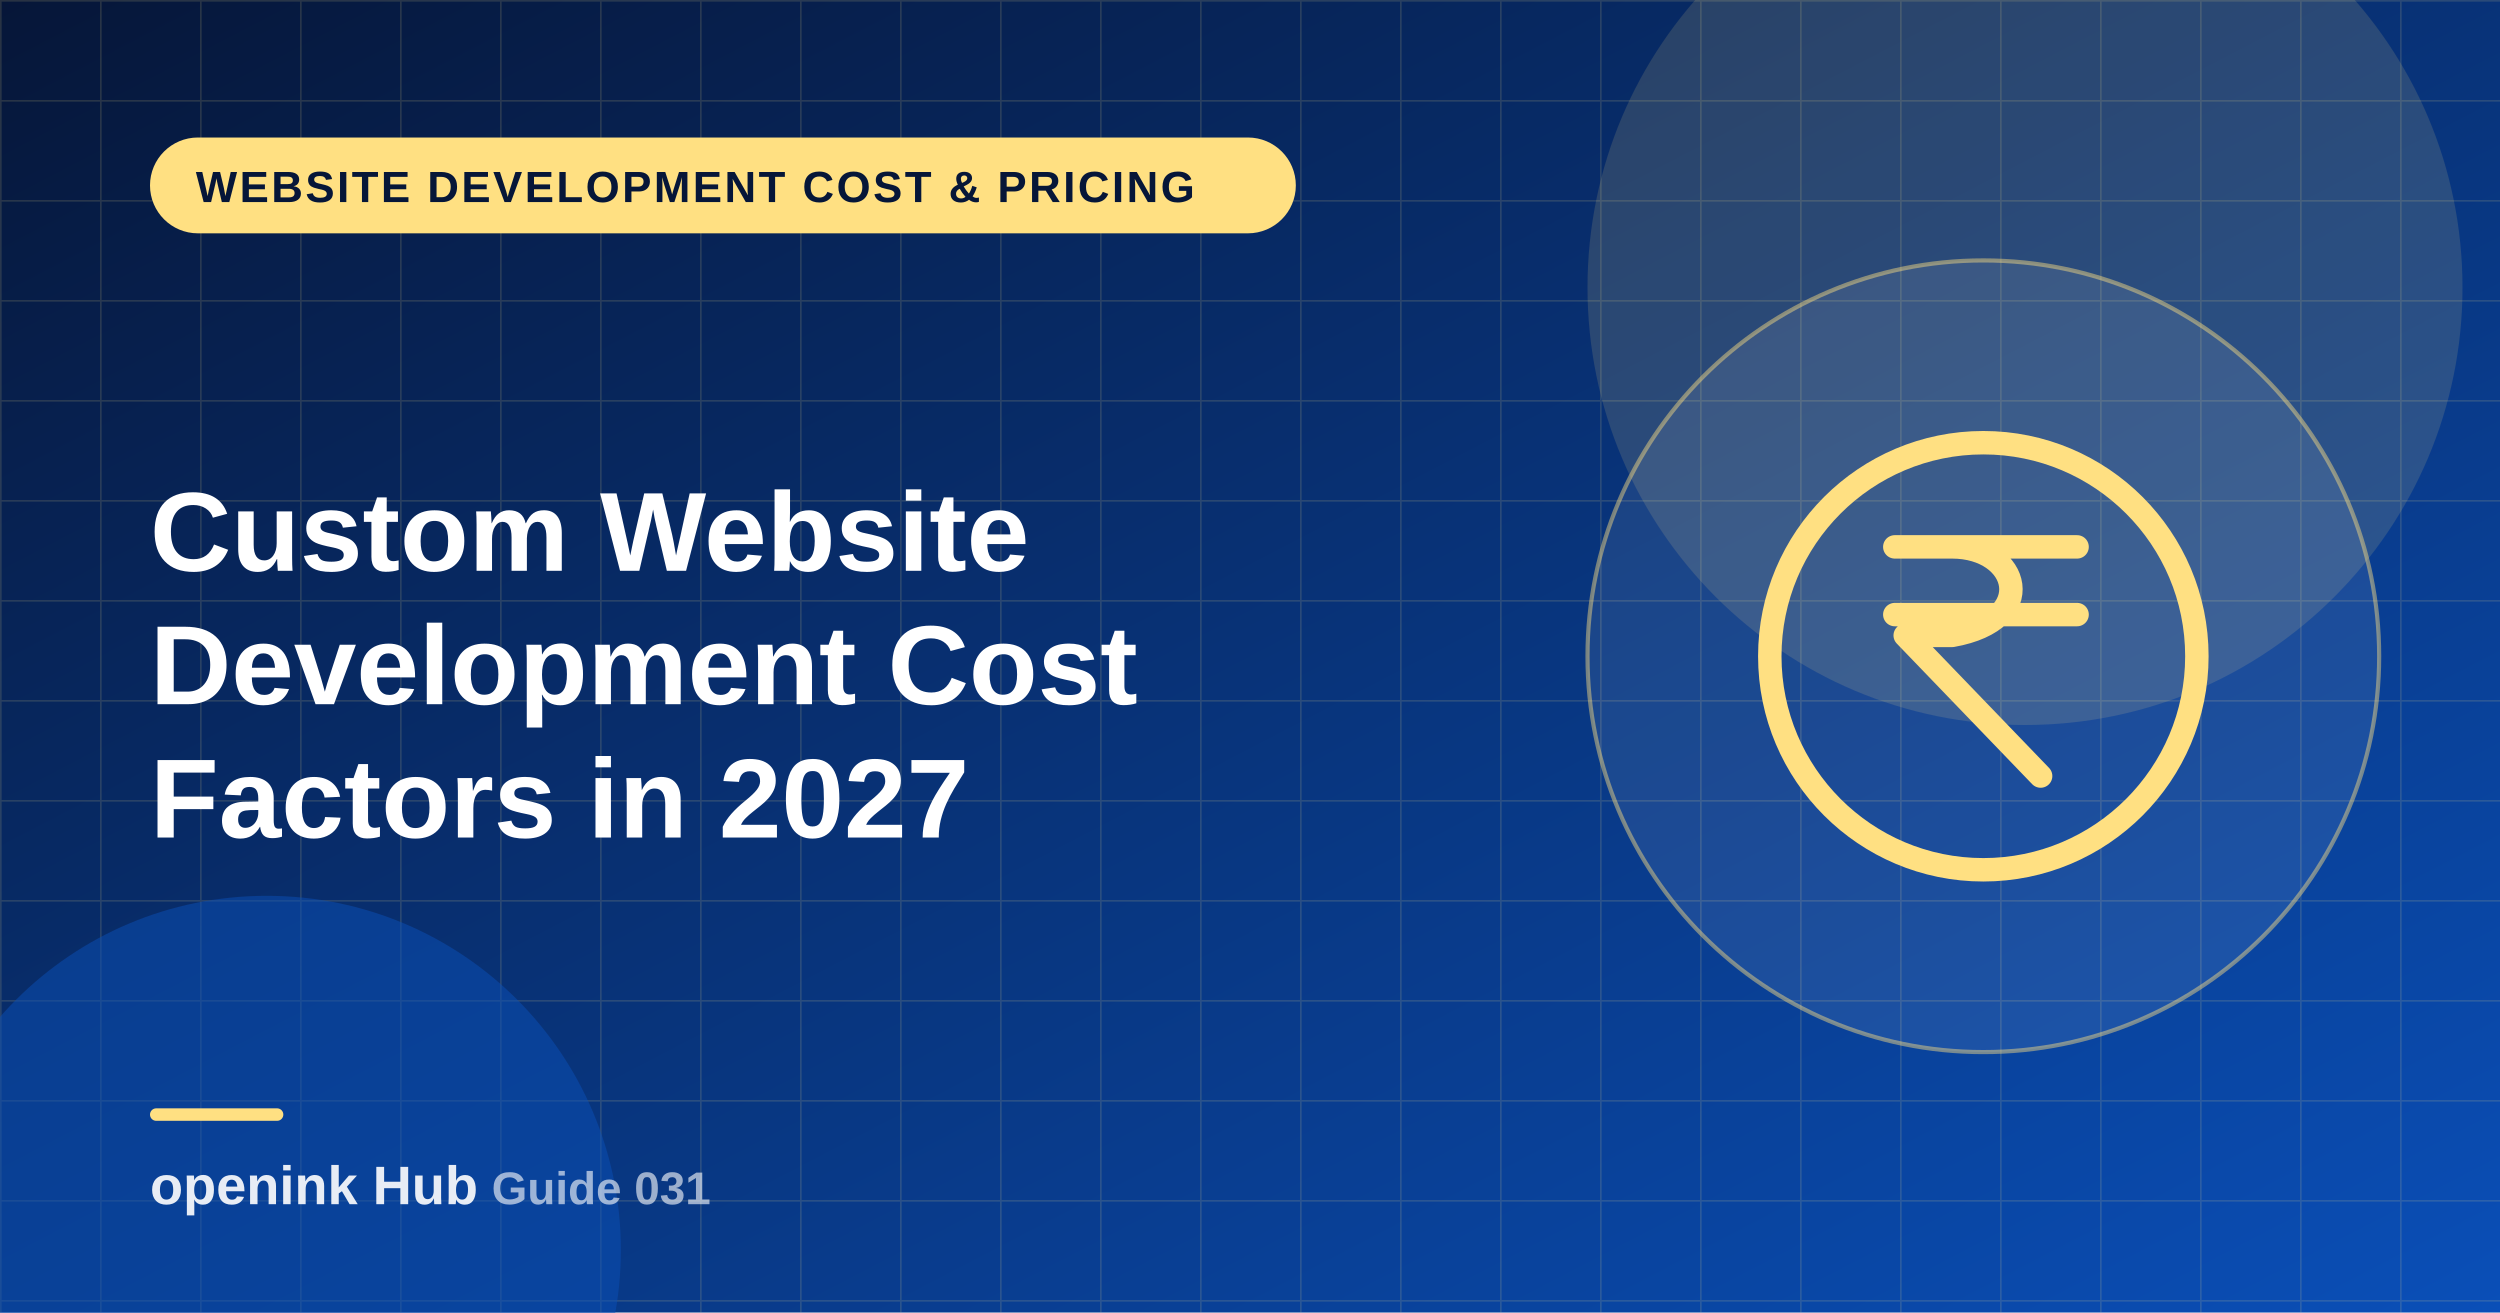
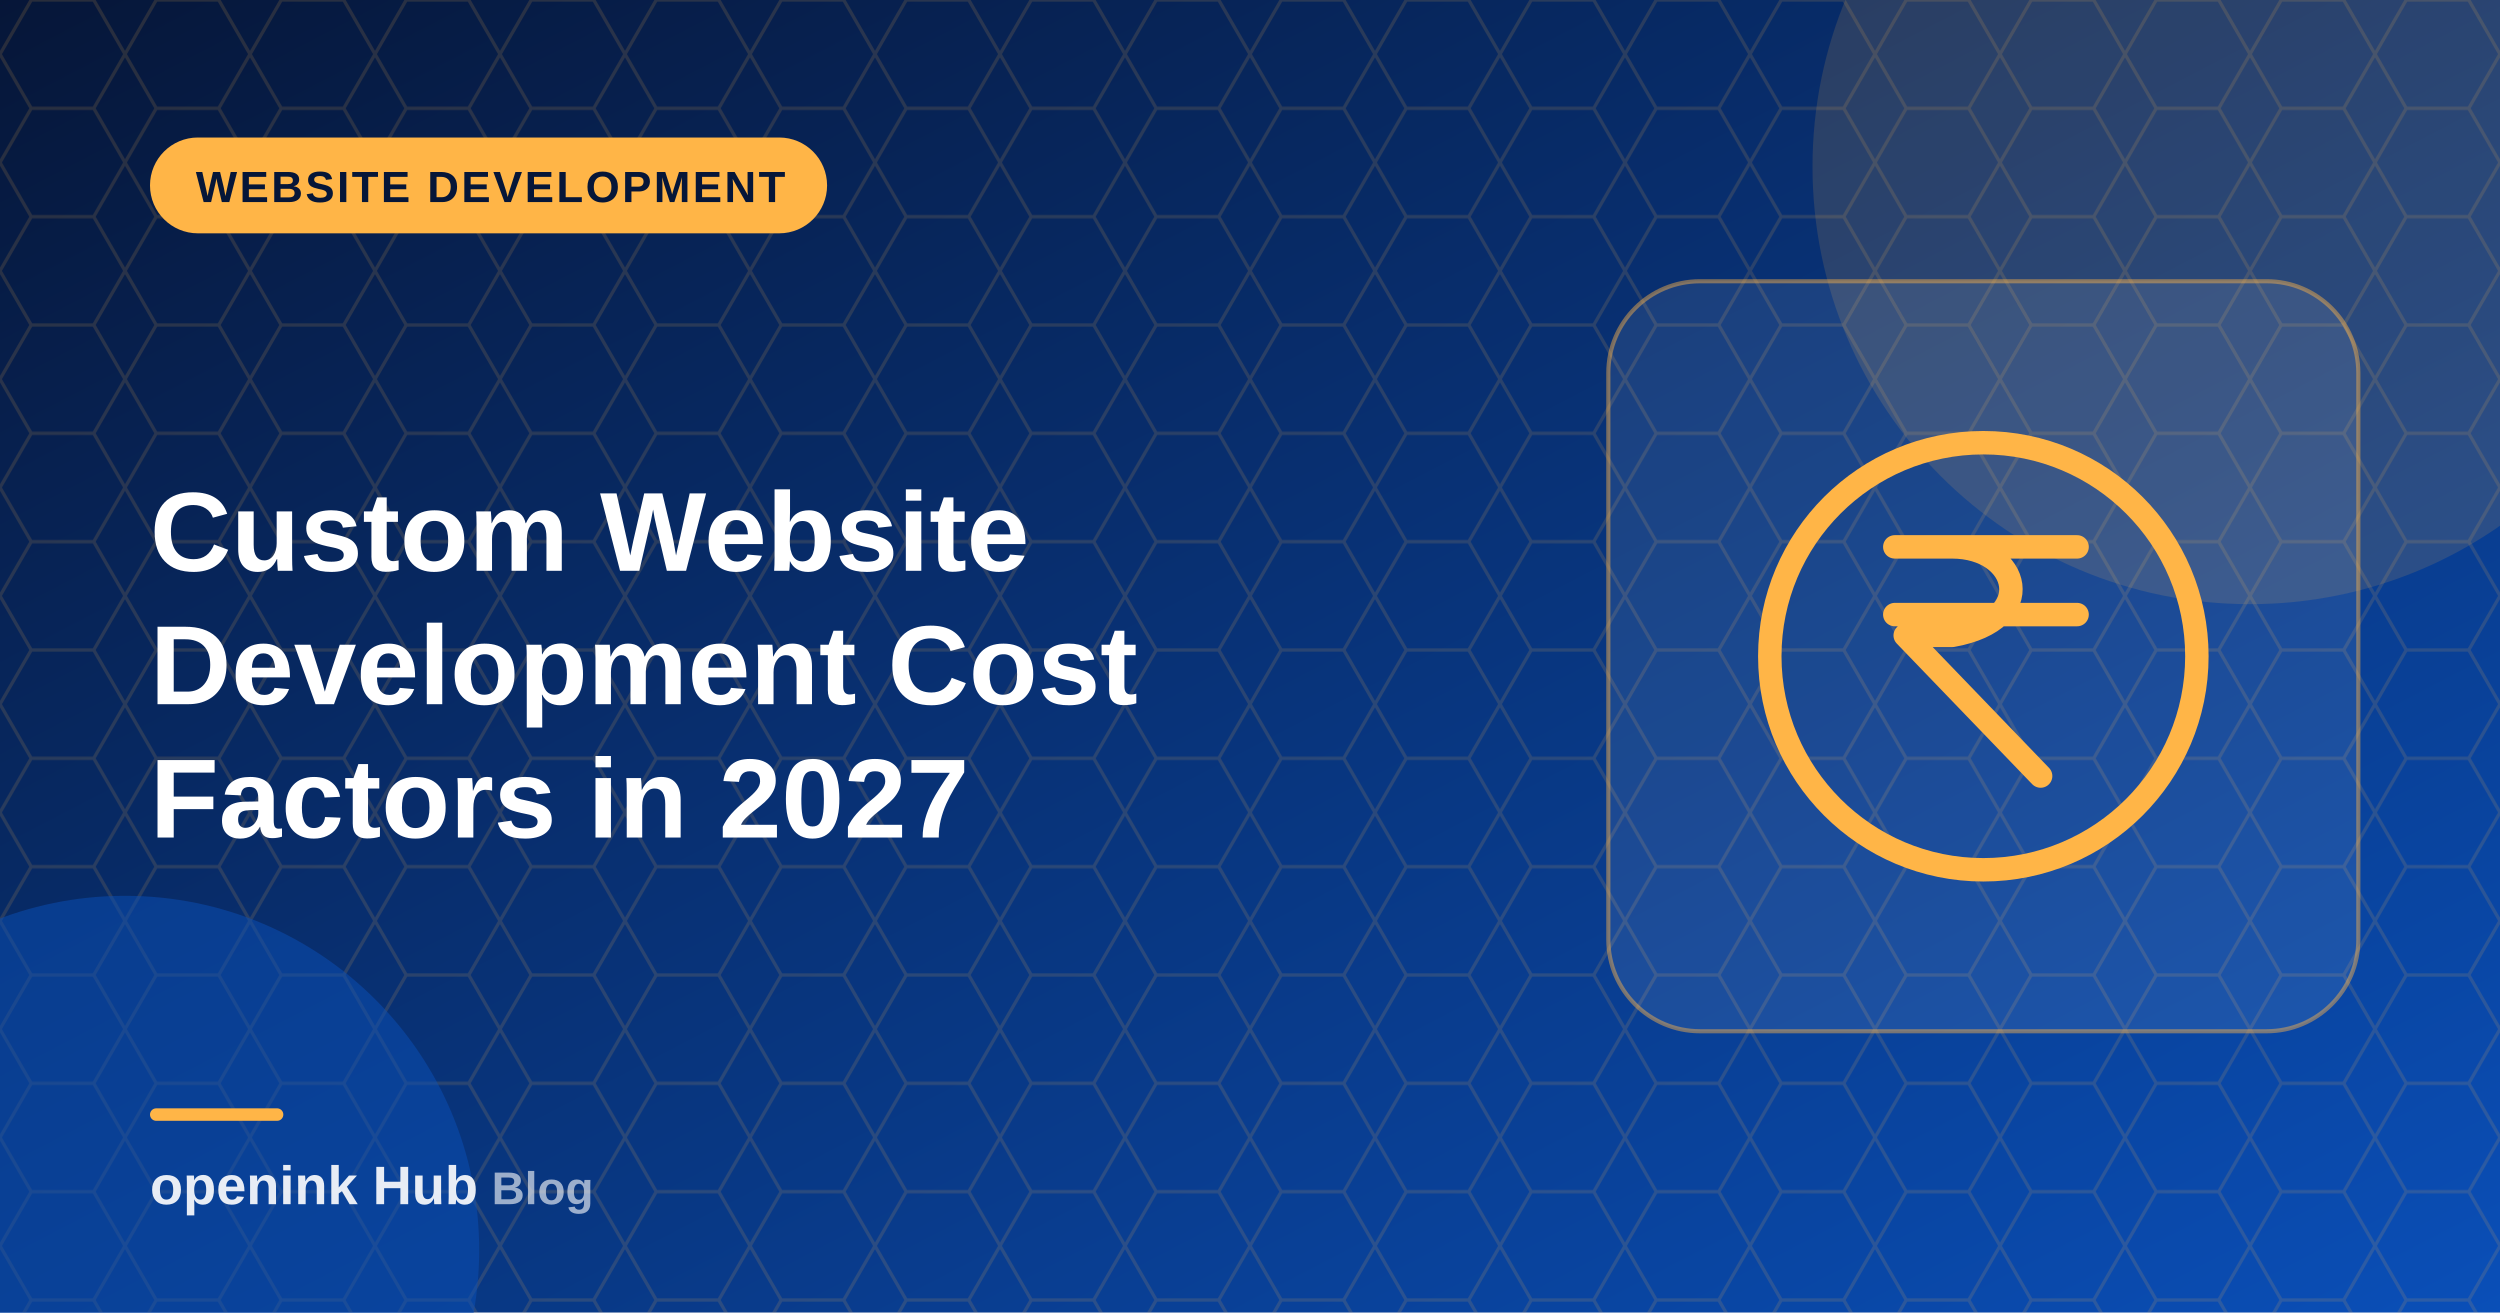
<svg xmlns="http://www.w3.org/2000/svg" width="1200" height="630" viewBox="0 0 1200 630" role="img" aria-label="Custom Website Development Cost Factors in 2027">
  <defs>
    <linearGradient id="g" x1="0" y1="0" x2="1" y2="1">
      <stop offset="0" stop-color="#061638" />
      <stop offset="1" stop-color="#0a4fb8" />
    </linearGradient>
-     <pattern id="p" width="48" height="48" patternUnits="userSpaceOnUse">
-       <path d="M48 0H0v48" fill="none" stroke="#ffe082" stroke-width="1.6" />
+     <pattern id="p" width="60" height="52" patternUnits="userSpaceOnUse">
+       <path d="M15 0h30l15 26-15 26H15L0 26Z" fill="none" stroke="#ffb547" stroke-width="1.6" />
    </pattern>
-     <style>.ic{fill:none;stroke:#ffe082;stroke-width:9;stroke-linecap:round;stroke-linejoin:round}.ic .f{fill:#ffe082;stroke:none}</style>
+     <style>.ic{fill:none;stroke:#ffb547;stroke-width:9;stroke-linecap:round;stroke-linejoin:round}.ic .f{fill:#ffb547;stroke:none}</style>
  </defs>
  <rect width="1200" height="630" fill="url(#g)" />
  <rect width="1200" height="630" fill="url(#p)" opacity=".14" />
-   <circle cx="972" cy="138" r="210" fill="#ffe082" opacity=".14" />
-   <circle cx="128" cy="600" r="170" fill="#0a4fb8" opacity=".5" />
-   <circle cx="952" cy="315" r="190" fill="#fff" fill-opacity=".08" stroke="#ffe082" stroke-opacity=".45" stroke-width="2" />
+   <circle cx="1080" cy="80" r="210" fill="#ffb547" opacity=".14" />
+   <circle cx="60" cy="600" r="170" fill="#0a4fb8" opacity=".5" />
+   <rect x="772" y="135" width="360" height="360" rx="44" fill="#fff" fill-opacity=".08" stroke="#ffb547" stroke-opacity=".45" stroke-width="2" />
  <g class="ic" transform="translate(827 190) scale(1.25)">
    <circle cx="100" cy="100" r="82" />
    <path d="M66 58h70M66 84h70M66 58h22c26 0 34 28 0 34H70l52 54" />
  </g>
-   <rect x="72" y="66" width="550" height="46" rx="23" fill="#ffe082" />
-   <text x="94" y="97" fill="#061638" font-family="Segoe UI,Arial,sans-serif" font-size="21" font-weight="700" letter-spacing="1.2">WEBSITE DEVELOPMENT COST &amp; PRICING</text>
+   <rect x="72" y="66" width="325" height="46" rx="23" fill="#ffb547" />
+   <text x="94" y="97" fill="#061638" font-family="Segoe UI,Arial,sans-serif" font-size="21" font-weight="700" letter-spacing="1.2">WEBSITE DEVELOPMENT</text>
  <text x="72" y="274" fill="#fff" font-family="Segoe UI,Arial,sans-serif" font-size="54" font-weight="800">Custom Website</text>
  <text x="72" y="338" fill="#fff" font-family="Segoe UI,Arial,sans-serif" font-size="54" font-weight="800">Development Cost</text>
  <text x="72" y="402" fill="#fff" font-family="Segoe UI,Arial,sans-serif" font-size="54" font-weight="800">Factors in 2027</text>
-   <rect x="72" y="532" width="64" height="6" rx="3" fill="#ffe082" />
+   <rect x="72" y="532" width="64" height="6" rx="3" fill="#ffb547" />
  <text x="72" y="578" fill="#fff" fill-opacity=".9" font-family="Segoe UI,Arial,sans-serif" font-size="26" font-weight="700">openink Hub</text>
-   <text x="236" y="578" fill="#fff" fill-opacity=".6" font-family="Segoe UI,Arial,sans-serif" font-size="22" font-weight="600">Guide 031</text>
+   <text x="236" y="578" fill="#fff" fill-opacity=".6" font-family="Segoe UI,Arial,sans-serif" font-size="22" font-weight="600">Blog</text>
</svg>
